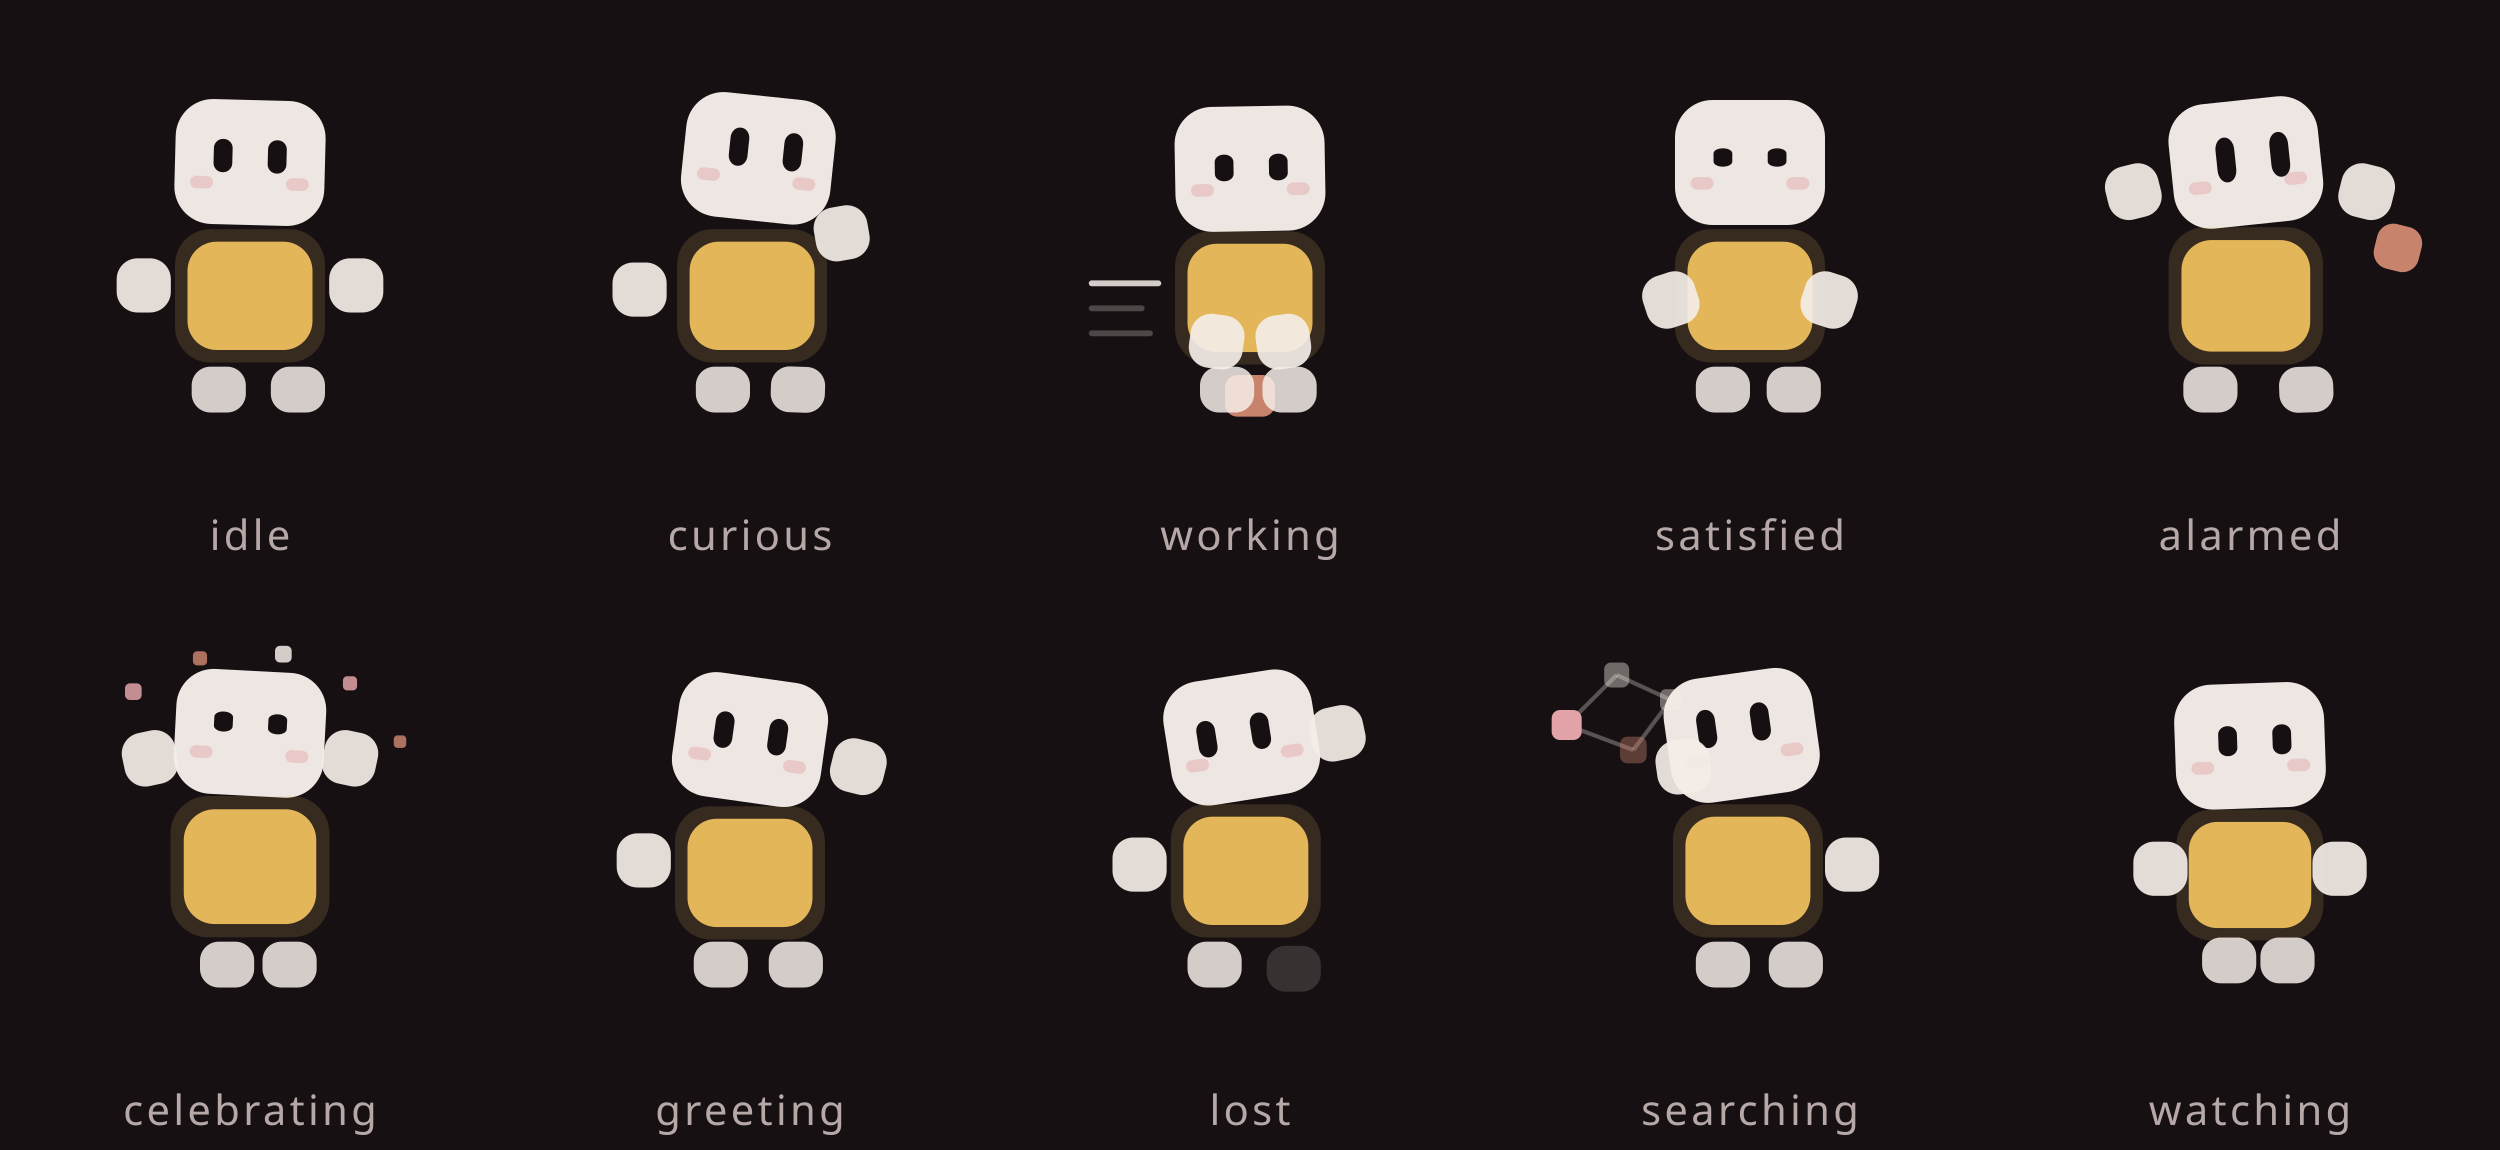
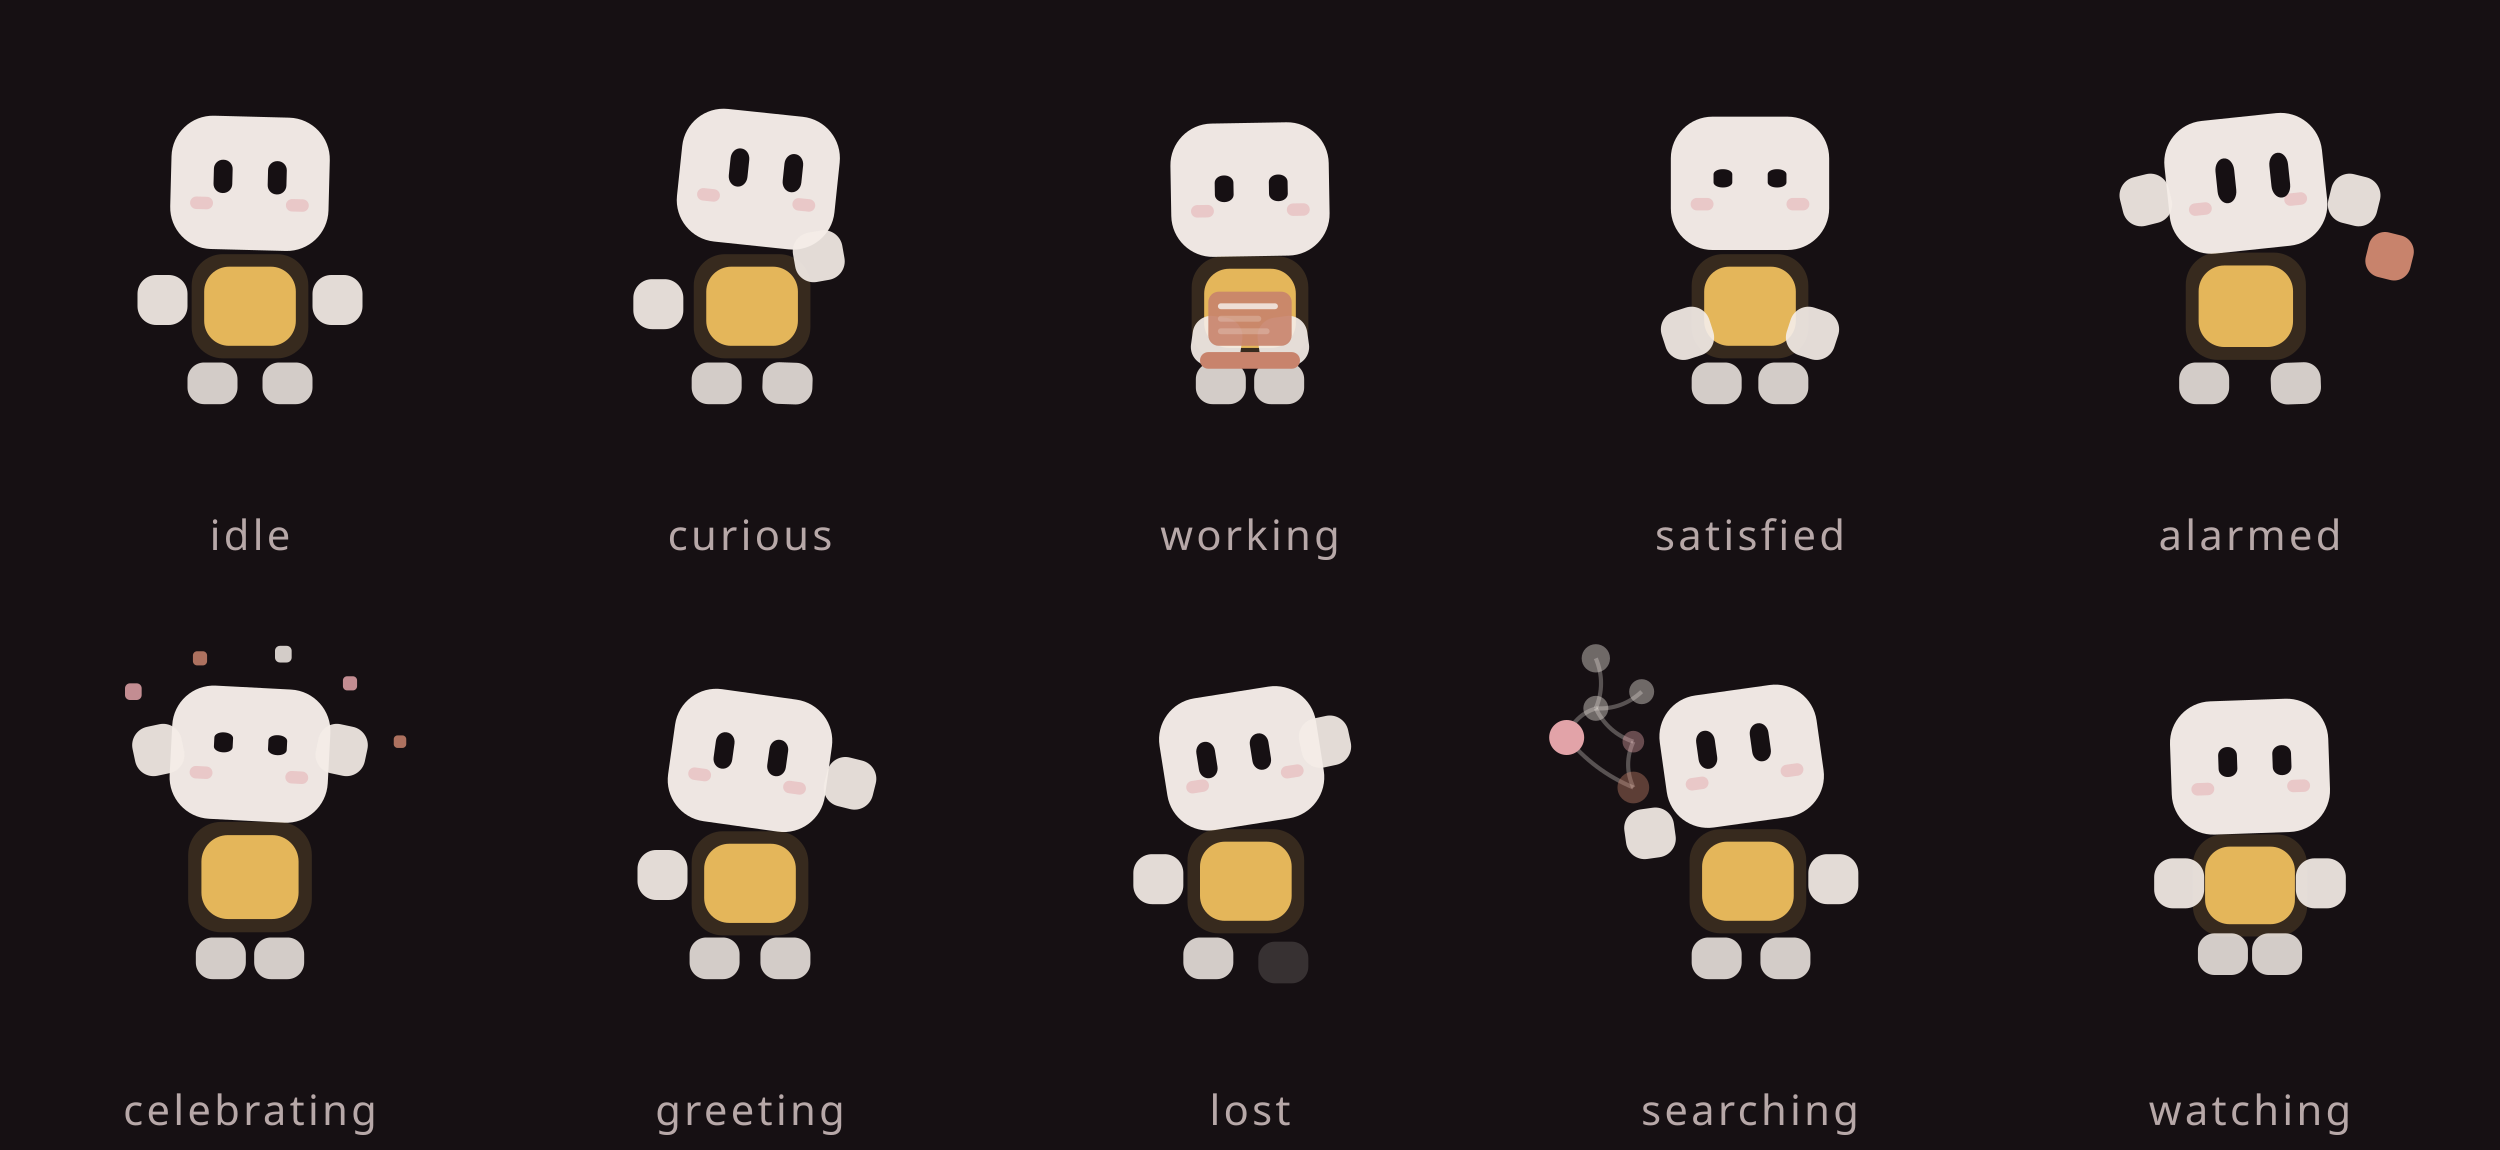
<svg xmlns="http://www.w3.org/2000/svg" viewBox="0 0 600 276" width="600" height="276" role="img" aria-label="Tess mood sheet — every predefined mood">
  <rect width="600" height="276" fill="#161013" />
  <g>
-     <g transform="translate(60 39) rotate(1.5) scale(1)">
-       <rect x="-18" y="-15" width="36" height="30" rx="9" fill="#F4EDE7" opacity="0.97" />
+     <g transform="translate(60 44) rotate(1.5) scale(1)">
+       <rect x="-19" y="-16" width="38" height="32" rx="10" fill="#F4EDE7" opacity="0.97" />
      <rect x="-14.25" y="3.5" width="5.5" height="3" rx="1.5" fill="#E2A3A8" opacity="0.45" />
      <rect x="8.75" y="3.5" width="5.5" height="3" rx="1.5" fill="#E2A3A8" opacity="0.45" />
      <g transform="translate(-6.5 -1.5) scale(1 1)">
        <rect x="-2.25" y="-4" width="4.5" height="8" rx="2.2" fill="#161013" />
      </g>
      <g transform="translate(6.5 -1.5) scale(1 1)">
        <rect x="-2.25" y="-4" width="4.5" height="8" rx="2.2" fill="#161013" />
      </g>
    </g>
-     <g transform="translate(60 71) rotate(0) scale(1)">
-       <rect x="-18" y="-16" width="36" height="32" rx="8.5" fill="#E4B65A" opacity="0.16" />
-       <rect x="-15" y="-13" width="30" height="26" rx="7" fill="#E4B65A" opacity="1" />
-     </g>
-     <g transform="translate(34.5 68.5) rotate(0) scale(1)">
-       <rect x="-6.5" y="-6.5" width="13" height="13" rx="5" fill="#F4EDE7" opacity="0.92" />
-     </g>
-     <g transform="translate(85.5 68.5) rotate(0) scale(1)">
-       <rect x="-6.5" y="-6.5" width="13" height="13" rx="5" fill="#F4EDE7" opacity="0.92" />
-     </g>
-     <g transform="translate(52.5 93.5) rotate(0) scale(1)">
-       <rect x="-6.5" y="-5.5" width="13" height="11" rx="4.5" fill="#F4EDE7" opacity="0.85" />
-     </g>
-     <g transform="translate(71.5 93.5) rotate(0) scale(1)">
-       <rect x="-6.5" y="-5.5" width="13" height="11" rx="4.5" fill="#F4EDE7" opacity="0.85" />
+     <g transform="translate(60 73.5) rotate(0) scale(1)">
+       <rect x="-14" y="-12.5" width="28" height="25" rx="7.5" fill="#E4B65A" opacity="0.16" />
+       <rect x="-11" y="-9.5" width="22" height="19" rx="6" fill="#E4B65A" opacity="1" />
+     </g>
+     <g transform="translate(39 72) rotate(0) scale(1)">
+       <rect x="-6" y="-6" width="12" height="12" rx="4.5" fill="#F4EDE7" opacity="0.92" />
+     </g>
+     <g transform="translate(81 72) rotate(0) scale(1)">
+       <rect x="-6" y="-6" width="12" height="12" rx="4.5" fill="#F4EDE7" opacity="0.92" />
+     </g>
+     <g transform="translate(51 92) rotate(0) scale(1)">
+       <rect x="-6" y="-5" width="12" height="10" rx="4" fill="#F4EDE7" opacity="0.85" />
+     </g>
+     <g transform="translate(69 92) rotate(0) scale(1)">
+       <rect x="-6" y="-5" width="12" height="10" rx="4" fill="#F4EDE7" opacity="0.85" />
    </g>
    <text x="60" y="132" text-anchor="middle" font-family="ui-sans-serif, system-ui, sans-serif" font-size="10" letter-spacing="0.08em" fill="#B7A8A8">idle</text>
  </g>
  <g>
-     <g transform="translate(182 38) rotate(6) scale(1)">
-       <rect x="-18" y="-15" width="36" height="30" rx="9" fill="#F4EDE7" opacity="0.97" />
+     <g transform="translate(182 43) rotate(6) scale(1)">
+       <rect x="-19" y="-16" width="38" height="32" rx="10" fill="#F4EDE7" opacity="0.97" />
      <rect x="-14.25" y="3.5" width="5.5" height="3" rx="1.5" fill="#E2A3A8" opacity="0.45" />
      <rect x="8.75" y="3.5" width="5.5" height="3" rx="1.5" fill="#E2A3A8" opacity="0.45" />
      <g transform="translate(-4.9 -2.3) scale(1 1.15)">
        <rect x="-2.25" y="-4" width="4.5" height="8" rx="2.2" fill="#161013" />
      </g>
      <g transform="translate(8.1 -2.3) scale(1 1.15)">
        <rect x="-2.25" y="-4" width="4.5" height="8" rx="2.2" fill="#161013" />
      </g>
    </g>
-     <g transform="translate(180.5 71) rotate(0) scale(1)">
-       <rect x="-18" y="-16" width="36" height="32" rx="8.5" fill="#E4B65A" opacity="0.16" />
-       <rect x="-15" y="-13" width="30" height="26" rx="7" fill="#E4B65A" opacity="1" />
-     </g>
-     <g transform="translate(153.5 69.5) rotate(0) scale(1)">
-       <rect x="-6.5" y="-6.5" width="13" height="13" rx="5" fill="#F4EDE7" opacity="0.92" />
-     </g>
-     <g transform="translate(202 56) rotate(-10) scale(1)">
-       <rect x="-6.5" y="-6.5" width="13" height="13" rx="5" fill="#F4EDE7" opacity="0.92" />
-     </g>
-     <g transform="translate(173.5 93.5) rotate(0) scale(1)">
-       <rect x="-6.5" y="-5.5" width="13" height="11" rx="4.5" fill="#F4EDE7" opacity="0.85" />
-     </g>
-     <g transform="translate(191.5 93.5) rotate(2) scale(1)">
-       <rect x="-6.5" y="-5.5" width="13" height="11" rx="4.5" fill="#F4EDE7" opacity="0.85" />
+     <g transform="translate(180.5 73.5) rotate(0) scale(1)">
+       <rect x="-14" y="-12.5" width="28" height="25" rx="7.5" fill="#E4B65A" opacity="0.16" />
+       <rect x="-11" y="-9.5" width="22" height="19" rx="6" fill="#E4B65A" opacity="1" />
+     </g>
+     <g transform="translate(158 73) rotate(0) scale(1)">
+       <rect x="-6" y="-6" width="12" height="12" rx="4.5" fill="#F4EDE7" opacity="0.92" />
+     </g>
+     <g transform="translate(196.5 61.5) rotate(-10) scale(1)">
+       <rect x="-6" y="-6" width="12" height="12" rx="4.5" fill="#F4EDE7" opacity="0.92" />
+     </g>
+     <g transform="translate(172 92) rotate(0) scale(1)">
+       <rect x="-6" y="-5" width="12" height="10" rx="4" fill="#F4EDE7" opacity="0.85" />
+     </g>
+     <g transform="translate(189 92) rotate(2) scale(1)">
+       <rect x="-6" y="-5" width="12" height="10" rx="4" fill="#F4EDE7" opacity="0.85" />
    </g>
    <text x="180" y="132" text-anchor="middle" font-family="ui-sans-serif, system-ui, sans-serif" font-size="10" letter-spacing="0.08em" fill="#B7A8A8">curious</text>
  </g>
  <g>
-     <rect x="294" y="90" width="12" height="10" rx="3" fill="#C8836C" />
-     <line x1="262" y1="68" x2="278" y2="68" stroke="#F4EDE7" stroke-width="1.4" stroke-linecap="round" opacity="0.85" />
-     <line x1="262" y1="74" x2="274" y2="74" stroke="#F4EDE7" stroke-width="1.4" stroke-linecap="round" opacity="0.25" />
-     <line x1="262" y1="80" x2="276" y2="80" stroke="#F4EDE7" stroke-width="1.4" stroke-linecap="round" opacity="0.25" />
-     <g transform="translate(300 40.5) rotate(-1) scale(1)">
-       <rect x="-18" y="-15" width="36" height="30" rx="9" fill="#F4EDE7" opacity="0.97" />
+     <g transform="translate(300 45.5) rotate(-1) scale(1)">
+       <rect x="-19" y="-16" width="38" height="32" rx="10" fill="#F4EDE7" opacity="0.97" />
      <rect x="-14.25" y="3.5" width="5.5" height="3" rx="1.5" fill="#E2A3A8" opacity="0.45" />
      <rect x="8.75" y="3.5" width="5.5" height="3" rx="1.5" fill="#E2A3A8" opacity="0.45" />
      <g transform="translate(-6.2 -0.3) scale(1 0.8)">
        <rect x="-2.25" y="-4" width="4.5" height="8" rx="2.2" fill="#161013" />
      </g>
      <g transform="translate(6.8 -0.3) scale(1 0.8)">
        <rect x="-2.25" y="-4" width="4.5" height="8" rx="2.2" fill="#161013" />
      </g>
    </g>
-     <g transform="translate(300 71.5) rotate(0) scale(1)">
-       <rect x="-18" y="-16" width="36" height="32" rx="8.5" fill="#E4B65A" opacity="0.16" />
-       <rect x="-15" y="-13" width="30" height="26" rx="7" fill="#E4B65A" opacity="1" />
+     <g transform="translate(300 74) rotate(0) scale(1)">
+       <rect x="-14" y="-12.5" width="28" height="25" rx="7.5" fill="#E4B65A" opacity="0.16" />
+       <rect x="-11" y="-9.5" width="22" height="19" rx="6" fill="#E4B65A" opacity="1" />
    </g>
    <g transform="translate(292 82) rotate(8) scale(1)">
-       <rect x="-6.5" y="-6.5" width="13" height="13" rx="5" fill="#F4EDE7" opacity="0.92" />
+       <rect x="-6" y="-6" width="12" height="12" rx="4.5" fill="#F4EDE7" opacity="0.92" />
    </g>
    <g transform="translate(308 82) rotate(-8) scale(1)">
-       <rect x="-6.5" y="-6.5" width="13" height="13" rx="5" fill="#F4EDE7" opacity="0.92" />
-     </g>
-     <g transform="translate(294.5 93.5) rotate(0) scale(1)">
-       <rect x="-6.5" y="-5.5" width="13" height="11" rx="4.5" fill="#F4EDE7" opacity="0.85" />
-     </g>
-     <g transform="translate(309.5 93.5) rotate(0) scale(1)">
-       <rect x="-6.5" y="-5.5" width="13" height="11" rx="4.5" fill="#F4EDE7" opacity="0.85" />
-     </g>
+       <rect x="-6" y="-6" width="12" height="12" rx="4.5" fill="#F4EDE7" opacity="0.92" />
+     </g>
+     <g transform="translate(293 92) rotate(0) scale(1)">
+       <rect x="-6" y="-5" width="12" height="10" rx="4" fill="#F4EDE7" opacity="0.85" />
+     </g>
+     <g transform="translate(307 92) rotate(0) scale(1)">
+       <rect x="-6" y="-5" width="12" height="10" rx="4" fill="#F4EDE7" opacity="0.85" />
+     </g>
+     <rect x="290" y="70" width="20" height="13" rx="2.5" fill="#C8836C" opacity="0.9" />
+     <line x1="293" y1="73.5" x2="306" y2="73.5" stroke="#F4EDE7" stroke-width="1.4" stroke-linecap="round" opacity="0.85" />
+     <line x1="293" y1="76.5" x2="302" y2="76.5" stroke="#F4EDE7" stroke-width="1.4" stroke-linecap="round" opacity="0.25" />
+     <line x1="293" y1="79.5" x2="304" y2="79.5" stroke="#F4EDE7" stroke-width="1.4" stroke-linecap="round" opacity="0.25" />
+     <rect x="288" y="84.5" width="24" height="4" rx="2" fill="#C8836C" />
    <text x="300" y="132" text-anchor="middle" font-family="ui-sans-serif, system-ui, sans-serif" font-size="10" letter-spacing="0.08em" fill="#B7A8A8">working</text>
  </g>
  <g>
-     <g transform="translate(420 39) rotate(0) scale(1)">
-       <rect x="-18" y="-15" width="36" height="30" rx="9" fill="#F4EDE7" opacity="0.97" />
+     <g transform="translate(420 44) rotate(0) scale(1)">
+       <rect x="-19" y="-16" width="38" height="32" rx="10" fill="#F4EDE7" opacity="0.97" />
      <rect x="-14.25" y="3.5" width="5.5" height="3" rx="1.5" fill="#E2A3A8" opacity="0.45" />
      <rect x="8.75" y="3.5" width="5.5" height="3" rx="1.5" fill="#E2A3A8" opacity="0.45" />
      <g transform="translate(-6.5 -1.2) scale(1 0.55)">
        <rect x="-2.25" y="-4" width="4.5" height="8" rx="2.2" fill="#161013" />
      </g>
      <g transform="translate(6.5 -1.2) scale(1 0.55)">
        <rect x="-2.25" y="-4" width="4.5" height="8" rx="2.2" fill="#161013" />
      </g>
    </g>
-     <g transform="translate(420 71) rotate(0) scale(1)">
-       <rect x="-18" y="-16" width="36" height="32" rx="8.5" fill="#E4B65A" opacity="0.16" />
-       <rect x="-15" y="-13" width="30" height="26" rx="7" fill="#E4B65A" opacity="1" />
-     </g>
-     <g transform="translate(401 72) rotate(-18) scale(1)">
-       <rect x="-6.5" y="-6.5" width="13" height="13" rx="5" fill="#F4EDE7" opacity="0.92" />
-     </g>
-     <g transform="translate(439 72) rotate(18) scale(1)">
-       <rect x="-6.5" y="-6.5" width="13" height="13" rx="5" fill="#F4EDE7" opacity="0.92" />
-     </g>
-     <g transform="translate(413.5 93.5) rotate(0) scale(1)">
-       <rect x="-6.5" y="-5.5" width="13" height="11" rx="4.5" fill="#F4EDE7" opacity="0.85" />
-     </g>
-     <g transform="translate(430.5 93.5) rotate(0) scale(1)">
-       <rect x="-6.5" y="-5.5" width="13" height="11" rx="4.5" fill="#F4EDE7" opacity="0.85" />
+     <g transform="translate(420 73.5) rotate(0) scale(1)">
+       <rect x="-14" y="-12.5" width="28" height="25" rx="7.5" fill="#E4B65A" opacity="0.16" />
+       <rect x="-11" y="-9.5" width="22" height="19" rx="6" fill="#E4B65A" opacity="1" />
+     </g>
+     <g transform="translate(405 80) rotate(-18) scale(1)">
+       <rect x="-6" y="-6" width="12" height="12" rx="4.5" fill="#F4EDE7" opacity="0.92" />
+     </g>
+     <g transform="translate(435 80) rotate(18) scale(1)">
+       <rect x="-6" y="-6" width="12" height="12" rx="4.5" fill="#F4EDE7" opacity="0.92" />
+     </g>
+     <g transform="translate(412 92) rotate(0) scale(1)">
+       <rect x="-6" y="-5" width="12" height="10" rx="4" fill="#F4EDE7" opacity="0.85" />
+     </g>
+     <g transform="translate(428 92) rotate(0) scale(1)">
+       <rect x="-6" y="-5" width="12" height="10" rx="4" fill="#F4EDE7" opacity="0.85" />
    </g>
    <text x="420" y="132" text-anchor="middle" font-family="ui-sans-serif, system-ui, sans-serif" font-size="10" letter-spacing="0.08em" fill="#B7A8A8">satisfied</text>
  </g>
  <g>
-     <rect x="570" y="54" width="11" height="11" rx="4" fill="#C8836C" transform="rotate(14 575.5 59.5)" />
-     <g transform="translate(539 39) rotate(-6) scale(1)">
-       <rect x="-18" y="-15" width="36" height="30" rx="9" fill="#F4EDE7" opacity="0.97" />
+     <g transform="translate(539 44) rotate(-6) scale(1)">
+       <rect x="-19" y="-16" width="38" height="32" rx="10" fill="#F4EDE7" opacity="0.97" />
      <rect x="-14.25" y="3.5" width="5.5" height="3" rx="1.5" fill="#E2A3A8" opacity="0.45" />
      <rect x="8.75" y="3.5" width="5.5" height="3" rx="1.5" fill="#E2A3A8" opacity="0.45" />
      <g transform="translate(-4.7 -1.1) scale(1 1.35)">
        <rect x="-2.25" y="-4" width="4.5" height="8" rx="2.2" fill="#161013" />
      </g>
      <g transform="translate(8.3 -1.1) scale(1 1.35)">
        <rect x="-2.25" y="-4" width="4.5" height="8" rx="2.2" fill="#161013" />
      </g>
    </g>
-     <g transform="translate(539 71) rotate(0) scale(1.03)">
-       <rect x="-18" y="-16" width="36" height="32" rx="8.5" fill="#E4B65A" opacity="0.16" />
-       <rect x="-15" y="-13" width="30" height="26" rx="7" fill="#E4B65A" opacity="1" />
-     </g>
-     <g transform="translate(512 46) rotate(-14) scale(1)">
-       <rect x="-6.5" y="-6.5" width="13" height="13" rx="5" fill="#F4EDE7" opacity="0.92" />
-     </g>
-     <g transform="translate(568 46) rotate(14) scale(1)">
-       <rect x="-6.5" y="-6.5" width="13" height="13" rx="5" fill="#F4EDE7" opacity="0.92" />
-     </g>
-     <g transform="translate(530.5 93.5) rotate(0) scale(1)">
-       <rect x="-6.5" y="-5.5" width="13" height="11" rx="4.5" fill="#F4EDE7" opacity="0.85" />
-     </g>
-     <g transform="translate(553.5 93.5) rotate(-2) scale(1)">
-       <rect x="-6.5" y="-5.5" width="13" height="11" rx="4.5" fill="#F4EDE7" opacity="0.85" />
-     </g>
+     <g transform="translate(539 73.5) rotate(0) scale(1.03)">
+       <rect x="-14" y="-12.5" width="28" height="25" rx="7.5" fill="#E4B65A" opacity="0.16" />
+       <rect x="-11" y="-9.5" width="22" height="19" rx="6" fill="#E4B65A" opacity="1" />
+     </g>
+     <g transform="translate(515 48) rotate(-14) scale(1)">
+       <rect x="-6" y="-6" width="12" height="12" rx="4.5" fill="#F4EDE7" opacity="0.92" />
+     </g>
+     <g transform="translate(565 48) rotate(14) scale(1)">
+       <rect x="-6" y="-6" width="12" height="12" rx="4.5" fill="#F4EDE7" opacity="0.92" />
+     </g>
+     <g transform="translate(529 92) rotate(0) scale(1)">
+       <rect x="-6" y="-5" width="12" height="10" rx="4" fill="#F4EDE7" opacity="0.85" />
+     </g>
+     <g transform="translate(551 92) rotate(-2) scale(1)">
+       <rect x="-6" y="-5" width="12" height="10" rx="4" fill="#F4EDE7" opacity="0.85" />
+     </g>
+     <rect x="568" y="56" width="11" height="11" rx="4" fill="#C8836C" transform="rotate(14 573.5 61.5)" />
    <text x="540" y="132" text-anchor="middle" font-family="ui-sans-serif, system-ui, sans-serif" font-size="10" letter-spacing="0.08em" fill="#B7A8A8">alarmed</text>
  </g>
  <g>
+     <g transform="translate(60 181) rotate(3) scale(1)">
+       <rect x="-19" y="-16" width="38" height="32" rx="10" fill="#F4EDE7" opacity="0.97" />
+       <rect x="-14.25" y="3.5" width="5.5" height="3" rx="1.5" fill="#E2A3A8" opacity="0.45" />
+       <rect x="8.75" y="3.5" width="5.5" height="3" rx="1.5" fill="#E2A3A8" opacity="0.45" />
+       <g transform="translate(-6.5 -2.5) scale(1 0.6)">
+         <rect x="-2.25" y="-4" width="4.5" height="8" rx="2.2" fill="#161013" />
+       </g>
+       <g transform="translate(6.5 -2.5) scale(1 0.6)">
+         <rect x="-2.25" y="-4" width="4.5" height="8" rx="2.2" fill="#161013" />
+       </g>
+     </g>
+     <g transform="translate(60 210.5) rotate(0) scale(1.06)">
+       <rect x="-14" y="-12.5" width="28" height="25" rx="7.5" fill="#E4B65A" opacity="0.16" />
+       <rect x="-11" y="-9.5" width="22" height="19" rx="6" fill="#E4B65A" opacity="1" />
+     </g>
+     <g transform="translate(38 180) rotate(-12) scale(1)">
+       <rect x="-6" y="-6" width="12" height="12" rx="4.5" fill="#F4EDE7" opacity="0.92" />
+     </g>
+     <g transform="translate(82 180) rotate(12) scale(1)">
+       <rect x="-6" y="-6" width="12" height="12" rx="4.5" fill="#F4EDE7" opacity="0.92" />
+     </g>
+     <g transform="translate(53 230) rotate(0) scale(1)">
+       <rect x="-6" y="-5" width="12" height="10" rx="4" fill="#F4EDE7" opacity="0.85" />
+     </g>
+     <g transform="translate(67 230) rotate(0) scale(1)">
+       <rect x="-6" y="-5" width="12" height="10" rx="4" fill="#F4EDE7" opacity="0.85" />
+     </g>
    <rect x="30" y="164" width="4" height="4" rx="1.2" fill="#E2A3A8" opacity="0.85" />
    <rect x="46.3" y="156.3" width="3.4" height="3.4" rx="1.02" fill="#C8836C" opacity="0.85" />
    <rect x="66" y="155" width="4" height="4" rx="1.2" fill="#F4EDE7" opacity="0.85" />
    <rect x="82.3" y="162.3" width="3.4" height="3.4" rx="1.02" fill="#E2A3A8" opacity="0.85" />
    <rect x="94.5" y="176.5" width="3" height="3" rx="0.9" fill="#C8836C" opacity="0.85" />
-     <g transform="translate(60 176) rotate(3) scale(1)">
-       <rect x="-18" y="-15" width="36" height="30" rx="9" fill="#F4EDE7" opacity="0.97" />
-       <rect x="-14.25" y="3.5" width="5.5" height="3" rx="1.5" fill="#E2A3A8" opacity="0.45" />
-       <rect x="8.75" y="3.5" width="5.5" height="3" rx="1.5" fill="#E2A3A8" opacity="0.45" />
-       <g transform="translate(-6.5 -2.5) scale(1 0.6)">
-         <rect x="-2.25" y="-4" width="4.5" height="8" rx="2.2" fill="#161013" />
-       </g>
-       <g transform="translate(6.5 -2.5) scale(1 0.6)">
-         <rect x="-2.25" y="-4" width="4.5" height="8" rx="2.2" fill="#161013" />
-       </g>
-     </g>
-     <g transform="translate(60 208) rotate(0) scale(1.06)">
-       <rect x="-18" y="-16" width="36" height="32" rx="8.5" fill="#E4B65A" opacity="0.16" />
-       <rect x="-15" y="-13" width="30" height="26" rx="7" fill="#E4B65A" opacity="1" />
-     </g>
-     <g transform="translate(36 182) rotate(-12) scale(1)">
-       <rect x="-6.5" y="-6.5" width="13" height="13" rx="5" fill="#F4EDE7" opacity="0.92" />
-     </g>
-     <g transform="translate(84 182) rotate(12) scale(1)">
-       <rect x="-6.5" y="-6.5" width="13" height="13" rx="5" fill="#F4EDE7" opacity="0.92" />
-     </g>
-     <g transform="translate(54.5 231.5) rotate(0) scale(1)">
-       <rect x="-6.5" y="-5.5" width="13" height="11" rx="4.5" fill="#F4EDE7" opacity="0.85" />
-     </g>
-     <g transform="translate(69.5 231.5) rotate(0) scale(1)">
-       <rect x="-6.5" y="-5.5" width="13" height="11" rx="4.5" fill="#F4EDE7" opacity="0.85" />
-     </g>
    <text x="60" y="270" text-anchor="middle" font-family="ui-sans-serif, system-ui, sans-serif" font-size="10" letter-spacing="0.08em" fill="#B7A8A8">celebrating</text>
  </g>
  <g>
-     <g transform="translate(180 177.5) rotate(8) scale(1)">
-       <rect x="-18" y="-15" width="36" height="30" rx="9" fill="#F4EDE7" opacity="0.97" />
+     <g transform="translate(180 182.5) rotate(8) scale(1)">
+       <rect x="-19" y="-16" width="38" height="32" rx="10" fill="#F4EDE7" opacity="0.97" />
      <rect x="-14.25" y="3.5" width="5.5" height="3" rx="1.5" fill="#E2A3A8" opacity="0.45" />
      <rect x="8.75" y="3.5" width="5.5" height="3" rx="1.5" fill="#E2A3A8" opacity="0.45" />
      <g transform="translate(-6.5 -1.5) scale(1 1.1)">
        <rect x="-2.25" y="-4" width="4.5" height="8" rx="2.2" fill="#161013" />
      </g>
      <g transform="translate(6.5 -1.5) scale(1 1.1)">
        <rect x="-2.25" y="-4" width="4.5" height="8" rx="2.2" fill="#161013" />
      </g>
    </g>
-     <g transform="translate(180 209.5) rotate(0) scale(1)">
-       <rect x="-18" y="-16" width="36" height="32" rx="8.5" fill="#E4B65A" opacity="0.16" />
-       <rect x="-15" y="-13" width="30" height="26" rx="7" fill="#E4B65A" opacity="1" />
-     </g>
-     <g transform="translate(154.5 206.5) rotate(0) scale(1)">
-       <rect x="-6.5" y="-6.5" width="13" height="13" rx="5" fill="#F4EDE7" opacity="0.92" />
-     </g>
-     <g transform="translate(206 184) rotate(14) scale(1)">
-       <rect x="-6.5" y="-6.5" width="13" height="13" rx="5" fill="#F4EDE7" opacity="0.92" />
-     </g>
-     <g transform="translate(173 231.5) rotate(0) scale(1)">
-       <rect x="-6.5" y="-5.5" width="13" height="11" rx="4.5" fill="#F4EDE7" opacity="0.85" />
-     </g>
-     <g transform="translate(191 231.5) rotate(0) scale(1)">
-       <rect x="-6.5" y="-5.5" width="13" height="11" rx="4.5" fill="#F4EDE7" opacity="0.85" />
+     <g transform="translate(180 212) rotate(0) scale(1)">
+       <rect x="-14" y="-12.5" width="28" height="25" rx="7.5" fill="#E4B65A" opacity="0.16" />
+       <rect x="-11" y="-9.5" width="22" height="19" rx="6" fill="#E4B65A" opacity="1" />
+     </g>
+     <g transform="translate(159 210) rotate(0) scale(1)">
+       <rect x="-6" y="-6" width="12" height="12" rx="4.5" fill="#F4EDE7" opacity="0.92" />
+     </g>
+     <g transform="translate(204 188) rotate(14) scale(1)">
+       <rect x="-6" y="-6" width="12" height="12" rx="4.5" fill="#F4EDE7" opacity="0.92" />
+     </g>
+     <g transform="translate(171.5 230) rotate(0) scale(1)">
+       <rect x="-6" y="-5" width="12" height="10" rx="4" fill="#F4EDE7" opacity="0.85" />
+     </g>
+     <g transform="translate(188.5 230) rotate(0) scale(1)">
+       <rect x="-6" y="-5" width="12" height="10" rx="4" fill="#F4EDE7" opacity="0.85" />
    </g>
    <text x="180" y="270" text-anchor="middle" font-family="ui-sans-serif, system-ui, sans-serif" font-size="10" letter-spacing="0.08em" fill="#B7A8A8">greeting</text>
  </g>
  <g>
-     <g transform="translate(298 177) rotate(-9) scale(1)">
-       <rect x="-18" y="-15" width="36" height="30" rx="9" fill="#F4EDE7" opacity="0.97" />
+     <g transform="translate(298 182) rotate(-9) scale(1)">
+       <rect x="-19" y="-16" width="38" height="32" rx="10" fill="#F4EDE7" opacity="0.97" />
      <rect x="-14.25" y="3.5" width="5.5" height="3" rx="1.5" fill="#E2A3A8" opacity="0.45" />
      <rect x="8.75" y="3.5" width="5.5" height="3" rx="1.5" fill="#E2A3A8" opacity="0.45" />
      <g transform="translate(-8.3 -0.9) scale(1 1.1)">
        <rect x="-2.25" y="-4" width="4.5" height="8" rx="2.2" fill="#161013" />
      </g>
      <g transform="translate(4.7 -0.9) scale(1 1.1)">
        <rect x="-2.25" y="-4" width="4.5" height="8" rx="2.2" fill="#161013" />
      </g>
    </g>
-     <g transform="translate(299 209) rotate(0) scale(1)">
-       <rect x="-18" y="-16" width="36" height="32" rx="8.5" fill="#E4B65A" opacity="0.16" />
-       <rect x="-15" y="-13" width="30" height="26" rx="7" fill="#E4B65A" opacity="1" />
-     </g>
-     <g transform="translate(273.5 207.5) rotate(0) scale(1)">
-       <rect x="-6.5" y="-6.5" width="13" height="13" rx="5" fill="#F4EDE7" opacity="0.92" />
-     </g>
-     <g transform="translate(321 176) rotate(-12) scale(1)">
-       <rect x="-6.5" y="-6.5" width="13" height="13" rx="5" fill="#F4EDE7" opacity="0.92" />
-     </g>
-     <g transform="translate(291.5 231.5) rotate(0) scale(1)">
-       <rect x="-6.5" y="-5.5" width="13" height="11" rx="4.5" fill="#F4EDE7" opacity="0.85" />
-     </g>
-     <g transform="translate(310.5 232.5) rotate(0) scale(1)">
-       <rect x="-6.5" y="-5.5" width="13" height="11" rx="4.5" fill="#F4EDE7" opacity="0.15" />
+     <g transform="translate(299 211.5) rotate(0) scale(1)">
+       <rect x="-14" y="-12.5" width="28" height="25" rx="7.5" fill="#E4B65A" opacity="0.16" />
+       <rect x="-11" y="-9.5" width="22" height="19" rx="6" fill="#E4B65A" opacity="1" />
+     </g>
+     <g transform="translate(278 211) rotate(0) scale(1)">
+       <rect x="-6" y="-6" width="12" height="12" rx="4.5" fill="#F4EDE7" opacity="0.92" />
+     </g>
+     <g transform="translate(318 178) rotate(-12) scale(1)">
+       <rect x="-6" y="-6" width="12" height="12" rx="4.5" fill="#F4EDE7" opacity="0.92" />
+     </g>
+     <g transform="translate(290 230) rotate(0) scale(1)">
+       <rect x="-6" y="-5" width="12" height="10" rx="4" fill="#F4EDE7" opacity="0.85" />
+     </g>
+     <g transform="translate(308 231) rotate(0) scale(1)">
+       <rect x="-6" y="-5" width="12" height="10" rx="4" fill="#F4EDE7" opacity="0.15" />
    </g>
    <text x="300" y="270" text-anchor="middle" font-family="ui-sans-serif, system-ui, sans-serif" font-size="10" letter-spacing="0.08em" fill="#B7A8A8">lost</text>
  </g>
  <g>
-     <line x1="376" y1="174" x2="388" y2="162" stroke="#F4EDE7" stroke-width="1" opacity="0.3" />
-     <line x1="388" y1="162" x2="401" y2="168" stroke="#F4EDE7" stroke-width="1" opacity="0.3" />
-     <line x1="376" y1="174" x2="392" y2="180" stroke="#F4EDE7" stroke-width="1" opacity="0.3" />
-     <line x1="392" y1="180" x2="401" y2="168" stroke="#F4EDE7" stroke-width="1" opacity="0.3" />
-     <rect x="372.4" y="170.4" width="7.2" height="7.2" rx="1.98" fill="#E2A3A8" opacity="1" />
-     <rect x="385" y="159" width="6" height="6" rx="1.65" fill="#F4EDE7" opacity="0.4" />
-     <rect x="388.8" y="176.8" width="6.4" height="6.4" rx="1.76" fill="#C8836C" opacity="0.4" />
-     <rect x="398.4" y="165.4" width="5.2" height="5.2" rx="1.43" fill="#F4EDE7" opacity="0.4" />
-     <g transform="translate(418 176.5) rotate(-8) scale(1)">
-       <rect x="-18" y="-15" width="36" height="30" rx="9" fill="#F4EDE7" opacity="0.97" />
+     <g transform="translate(418 181.5) rotate(-8) scale(1)">
+       <rect x="-19" y="-16" width="38" height="32" rx="10" fill="#F4EDE7" opacity="0.97" />
      <rect x="-14.25" y="3.5" width="5.5" height="3" rx="1.5" fill="#E2A3A8" opacity="0.45" />
      <rect x="8.75" y="3.5" width="5.5" height="3" rx="1.5" fill="#E2A3A8" opacity="0.45" />
      <g transform="translate(-8.1 -2.7) scale(1 1.15)">
        <rect x="-2.25" y="-4" width="4.5" height="8" rx="2.2" fill="#161013" />
      </g>
      <g transform="translate(4.9 -2.7) scale(1 1.15)">
        <rect x="-2.25" y="-4" width="4.5" height="8" rx="2.2" fill="#161013" />
      </g>
    </g>
-     <g transform="translate(419.5 209) rotate(0) scale(1)">
-       <rect x="-18" y="-16" width="36" height="32" rx="8.5" fill="#E4B65A" opacity="0.16" />
-       <rect x="-15" y="-13" width="30" height="26" rx="7" fill="#E4B65A" opacity="1" />
-     </g>
-     <g transform="translate(404 184) rotate(-8) scale(1)">
-       <rect x="-6.5" y="-6.5" width="13" height="13" rx="5" fill="#F4EDE7" opacity="0.92" />
-     </g>
-     <g transform="translate(444.5 207.5) rotate(0) scale(1)">
-       <rect x="-6.5" y="-6.5" width="13" height="13" rx="5" fill="#F4EDE7" opacity="0.92" />
-     </g>
-     <g transform="translate(413.5 231.5) rotate(0) scale(1)">
-       <rect x="-6.5" y="-5.5" width="13" height="11" rx="4.5" fill="#F4EDE7" opacity="0.85" />
-     </g>
-     <g transform="translate(431 231.5) rotate(0) scale(1)">
-       <rect x="-6.5" y="-5.5" width="13" height="11" rx="4.5" fill="#F4EDE7" opacity="0.85" />
-     </g>
+     <g transform="translate(419.5 211.5) rotate(0) scale(1)">
+       <rect x="-14" y="-12.5" width="28" height="25" rx="7.5" fill="#E4B65A" opacity="0.16" />
+       <rect x="-11" y="-9.5" width="22" height="19" rx="6" fill="#E4B65A" opacity="1" />
+     </g>
+     <g transform="translate(396 200) rotate(-8) scale(1)">
+       <rect x="-6" y="-6" width="12" height="12" rx="4.5" fill="#F4EDE7" opacity="0.92" />
+     </g>
+     <g transform="translate(440 211) rotate(0) scale(1)">
+       <rect x="-6" y="-6" width="12" height="12" rx="4.5" fill="#F4EDE7" opacity="0.92" />
+     </g>
+     <g transform="translate(412 230) rotate(0) scale(1)">
+       <rect x="-6" y="-5" width="12" height="10" rx="4" fill="#F4EDE7" opacity="0.85" />
+     </g>
+     <g transform="translate(428.5 230) rotate(0) scale(1)">
+       <rect x="-6" y="-5" width="12" height="10" rx="4" fill="#F4EDE7" opacity="0.85" />
+     </g>
+     <path d="M 383 170 Q 377.732 171.732 376 177" fill="none" stroke="#F4EDE7" stroke-width="1" opacity="0.3" />
+     <path d="M 383 170 Q 385.5 164 383 158" fill="none" stroke="#F4EDE7" stroke-width="1" opacity="0.3" />
+     <path d="M 383 170 Q 389.354 170.349 394 166" fill="none" stroke="#F4EDE7" stroke-width="1" opacity="0.3" />
+     <path d="M 383 170 Q 385.839 175.869 392 178" fill="none" stroke="#F4EDE7" stroke-width="1" opacity="0.3" />
+     <path d="M 392 178 Q 389.5 183.5 392 189" fill="none" stroke="#F4EDE7" stroke-width="1" opacity="0.3" />
+     <path d="M 376 177 Q 382.5 185 392 189" fill="none" stroke="#F4EDE7" stroke-width="1" opacity="0.3" />
+     <circle cx="376" cy="177" r="4.2" fill="#E2A3A8" opacity="1" />
+     <circle cx="383" cy="158" r="3.4" fill="#F4EDE7" opacity="0.4" />
+     <circle cx="392" cy="189" r="3.8" fill="#C8836C" opacity="0.4" />
+     <circle cx="394" cy="166" r="3" fill="#F4EDE7" opacity="0.4" />
+     <circle cx="392" cy="178" r="2.6" fill="#E2A3A8" opacity="0.4" />
+     <circle cx="383" cy="170" r="3" fill="#F4EDE7" opacity="0.4" />
    <text x="420" y="270" text-anchor="middle" font-family="ui-sans-serif, system-ui, sans-serif" font-size="10" letter-spacing="0.08em" fill="#B7A8A8">searching</text>
  </g>
  <g>
-     <g transform="translate(540 179) rotate(-2) scale(1)">
-       <rect x="-18" y="-15" width="36" height="30" rx="9" fill="#F4EDE7" opacity="0.97" />
+     <g transform="translate(540 184) rotate(-2) scale(1)">
+       <rect x="-19" y="-16" width="38" height="32" rx="10" fill="#F4EDE7" opacity="0.97" />
      <rect x="-14.25" y="3.5" width="5.5" height="3" rx="1.5" fill="#E2A3A8" opacity="0.45" />
      <rect x="8.75" y="3.5" width="5.5" height="3" rx="1.5" fill="#E2A3A8" opacity="0.45" />
      <g transform="translate(-5.3 -1.3) scale(1 0.9)">
        <rect x="-2.25" y="-4" width="4.5" height="8" rx="2.2" fill="#161013" />
      </g>
      <g transform="translate(7.7 -1.3) scale(1 0.9)">
        <rect x="-2.25" y="-4" width="4.5" height="8" rx="2.2" fill="#161013" />
      </g>
    </g>
-     <g transform="translate(540 210) rotate(0) scale(0.98)">
-       <rect x="-18" y="-16" width="36" height="32" rx="8.5" fill="#E4B65A" opacity="0.16" />
-       <rect x="-15" y="-13" width="30" height="26" rx="7" fill="#E4B65A" opacity="1" />
-     </g>
-     <g transform="translate(518.5 208.5) rotate(0) scale(1)">
-       <rect x="-6.5" y="-6.5" width="13" height="13" rx="5" fill="#F4EDE7" opacity="0.92" />
-     </g>
-     <g transform="translate(561.5 208.5) rotate(0) scale(1)">
-       <rect x="-6.5" y="-6.5" width="13" height="13" rx="5" fill="#F4EDE7" opacity="0.92" />
-     </g>
-     <g transform="translate(535 230.5) rotate(0) scale(1)">
-       <rect x="-6.5" y="-5.5" width="13" height="11" rx="4.5" fill="#F4EDE7" opacity="0.85" />
-     </g>
-     <g transform="translate(549 230.5) rotate(0) scale(1)">
-       <rect x="-6.5" y="-5.5" width="13" height="11" rx="4.5" fill="#F4EDE7" opacity="0.85" />
+     <g transform="translate(540 212.5) rotate(0) scale(0.98)">
+       <rect x="-14" y="-12.5" width="28" height="25" rx="7.5" fill="#E4B65A" opacity="0.16" />
+       <rect x="-11" y="-9.5" width="22" height="19" rx="6" fill="#E4B65A" opacity="1" />
+     </g>
+     <g transform="translate(523 212) rotate(0) scale(1)">
+       <rect x="-6" y="-6" width="12" height="12" rx="4.5" fill="#F4EDE7" opacity="0.92" />
+     </g>
+     <g transform="translate(557 212) rotate(0) scale(1)">
+       <rect x="-6" y="-6" width="12" height="12" rx="4.5" fill="#F4EDE7" opacity="0.92" />
+     </g>
+     <g transform="translate(533.5 229) rotate(0) scale(1)">
+       <rect x="-6" y="-5" width="12" height="10" rx="4" fill="#F4EDE7" opacity="0.85" />
+     </g>
+     <g transform="translate(546.5 229) rotate(0) scale(1)">
+       <rect x="-6" y="-5" width="12" height="10" rx="4" fill="#F4EDE7" opacity="0.85" />
    </g>
    <text x="540" y="270" text-anchor="middle" font-family="ui-sans-serif, system-ui, sans-serif" font-size="10" letter-spacing="0.08em" fill="#B7A8A8">watching</text>
  </g>
</svg>
